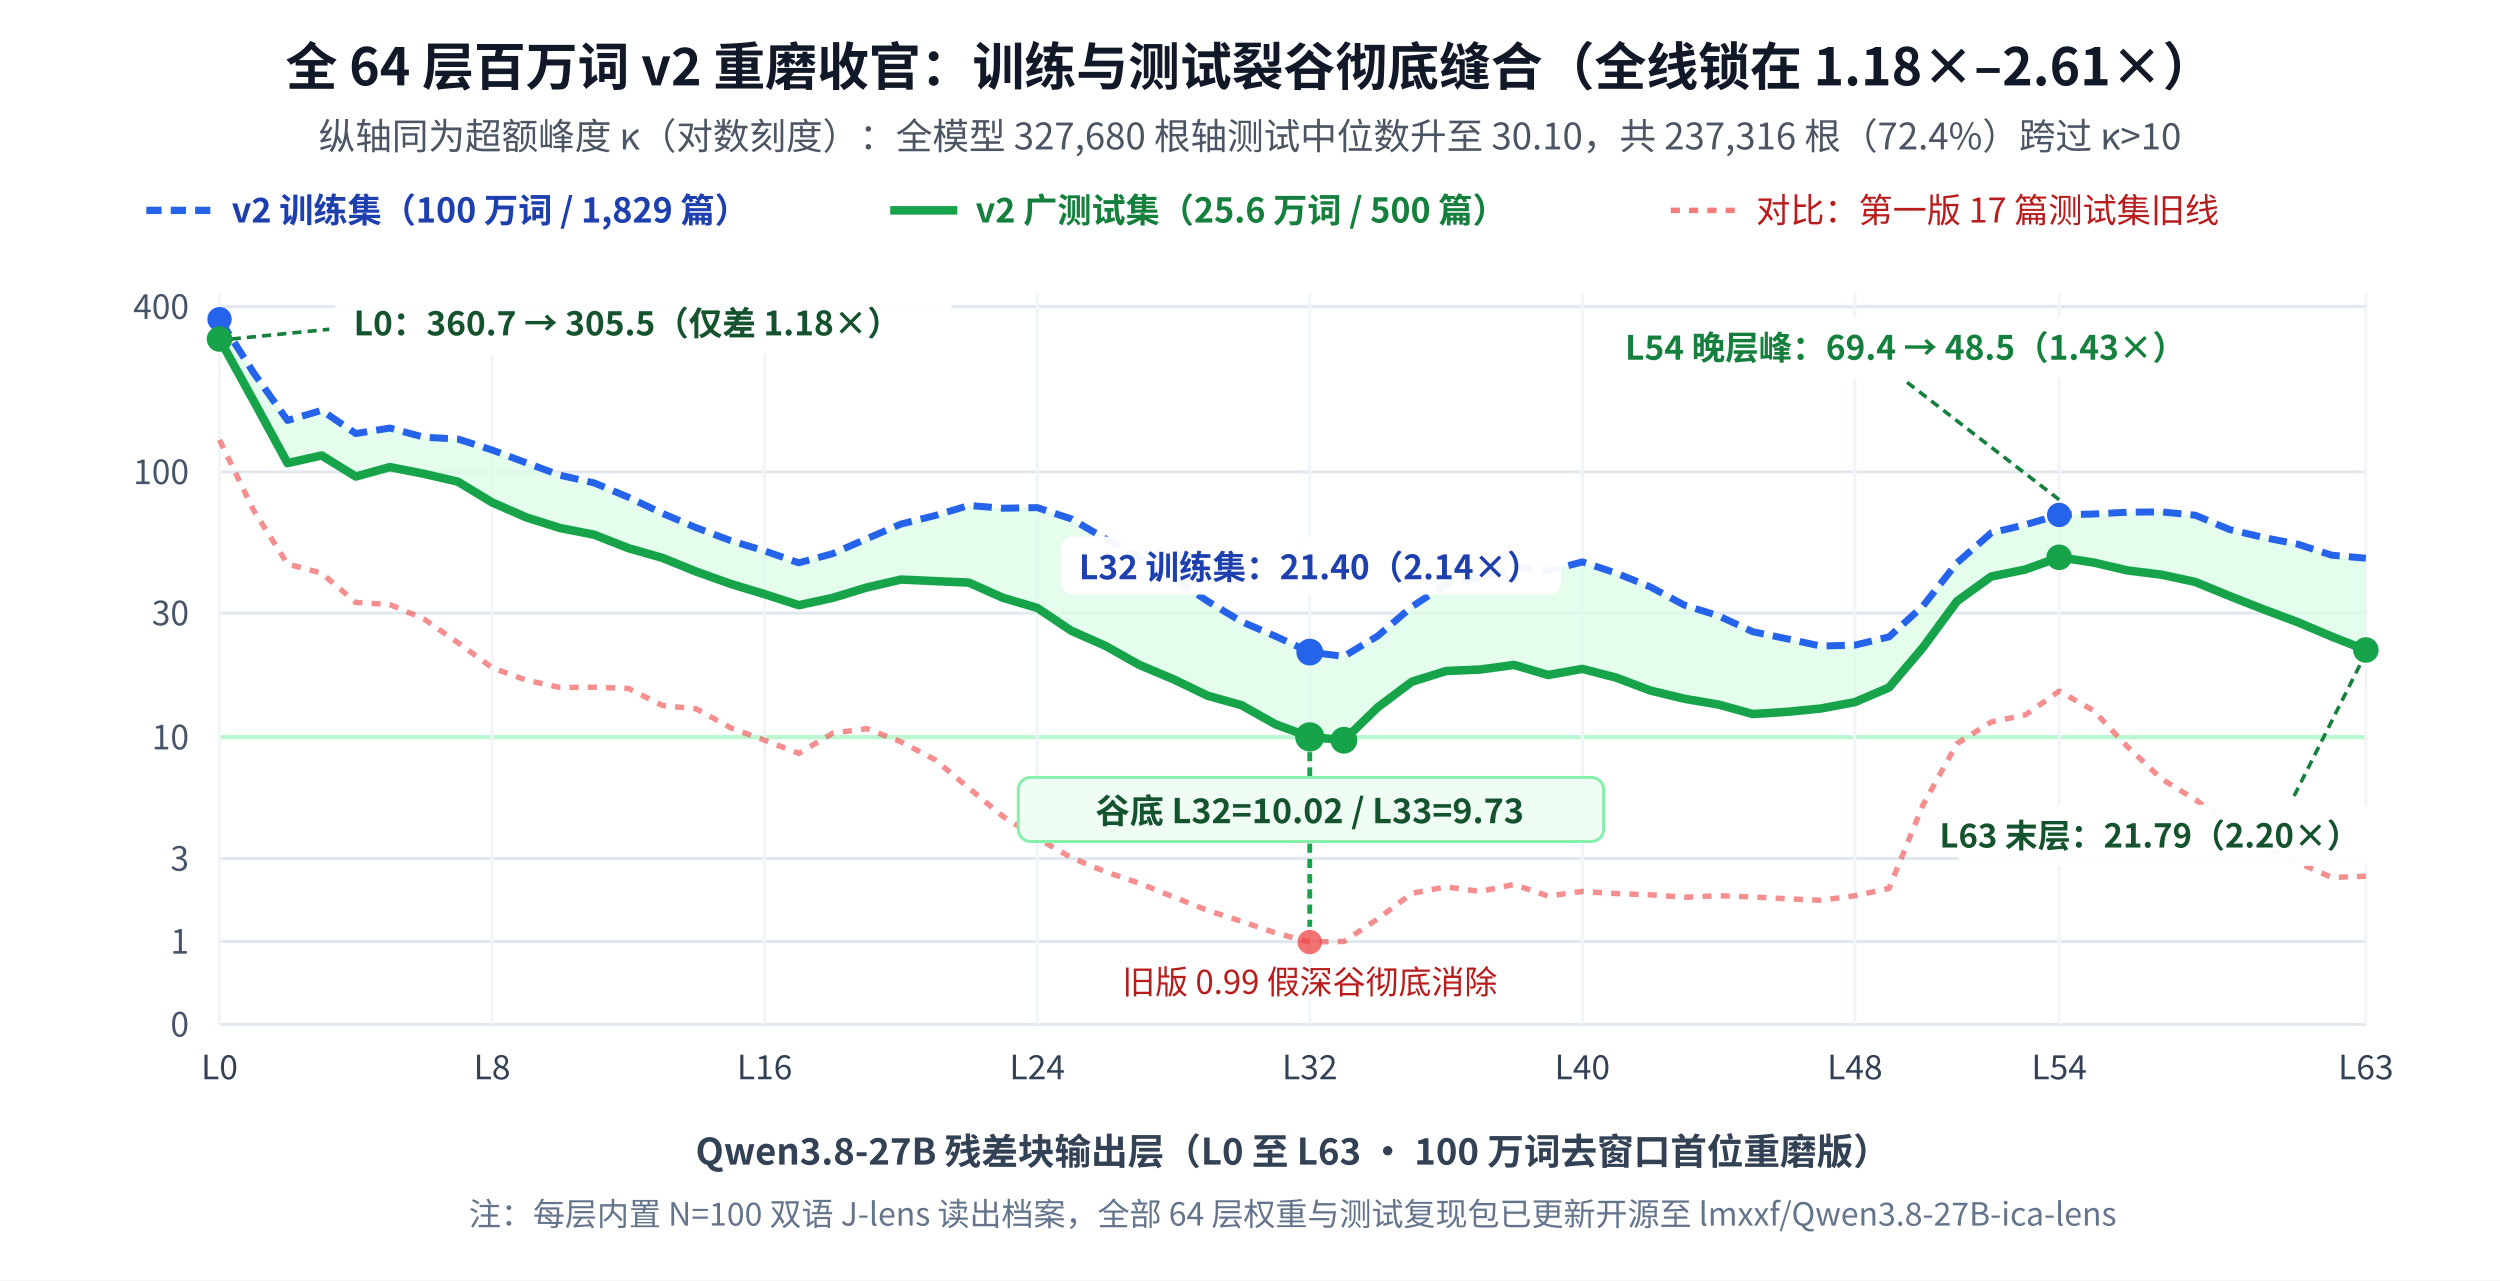
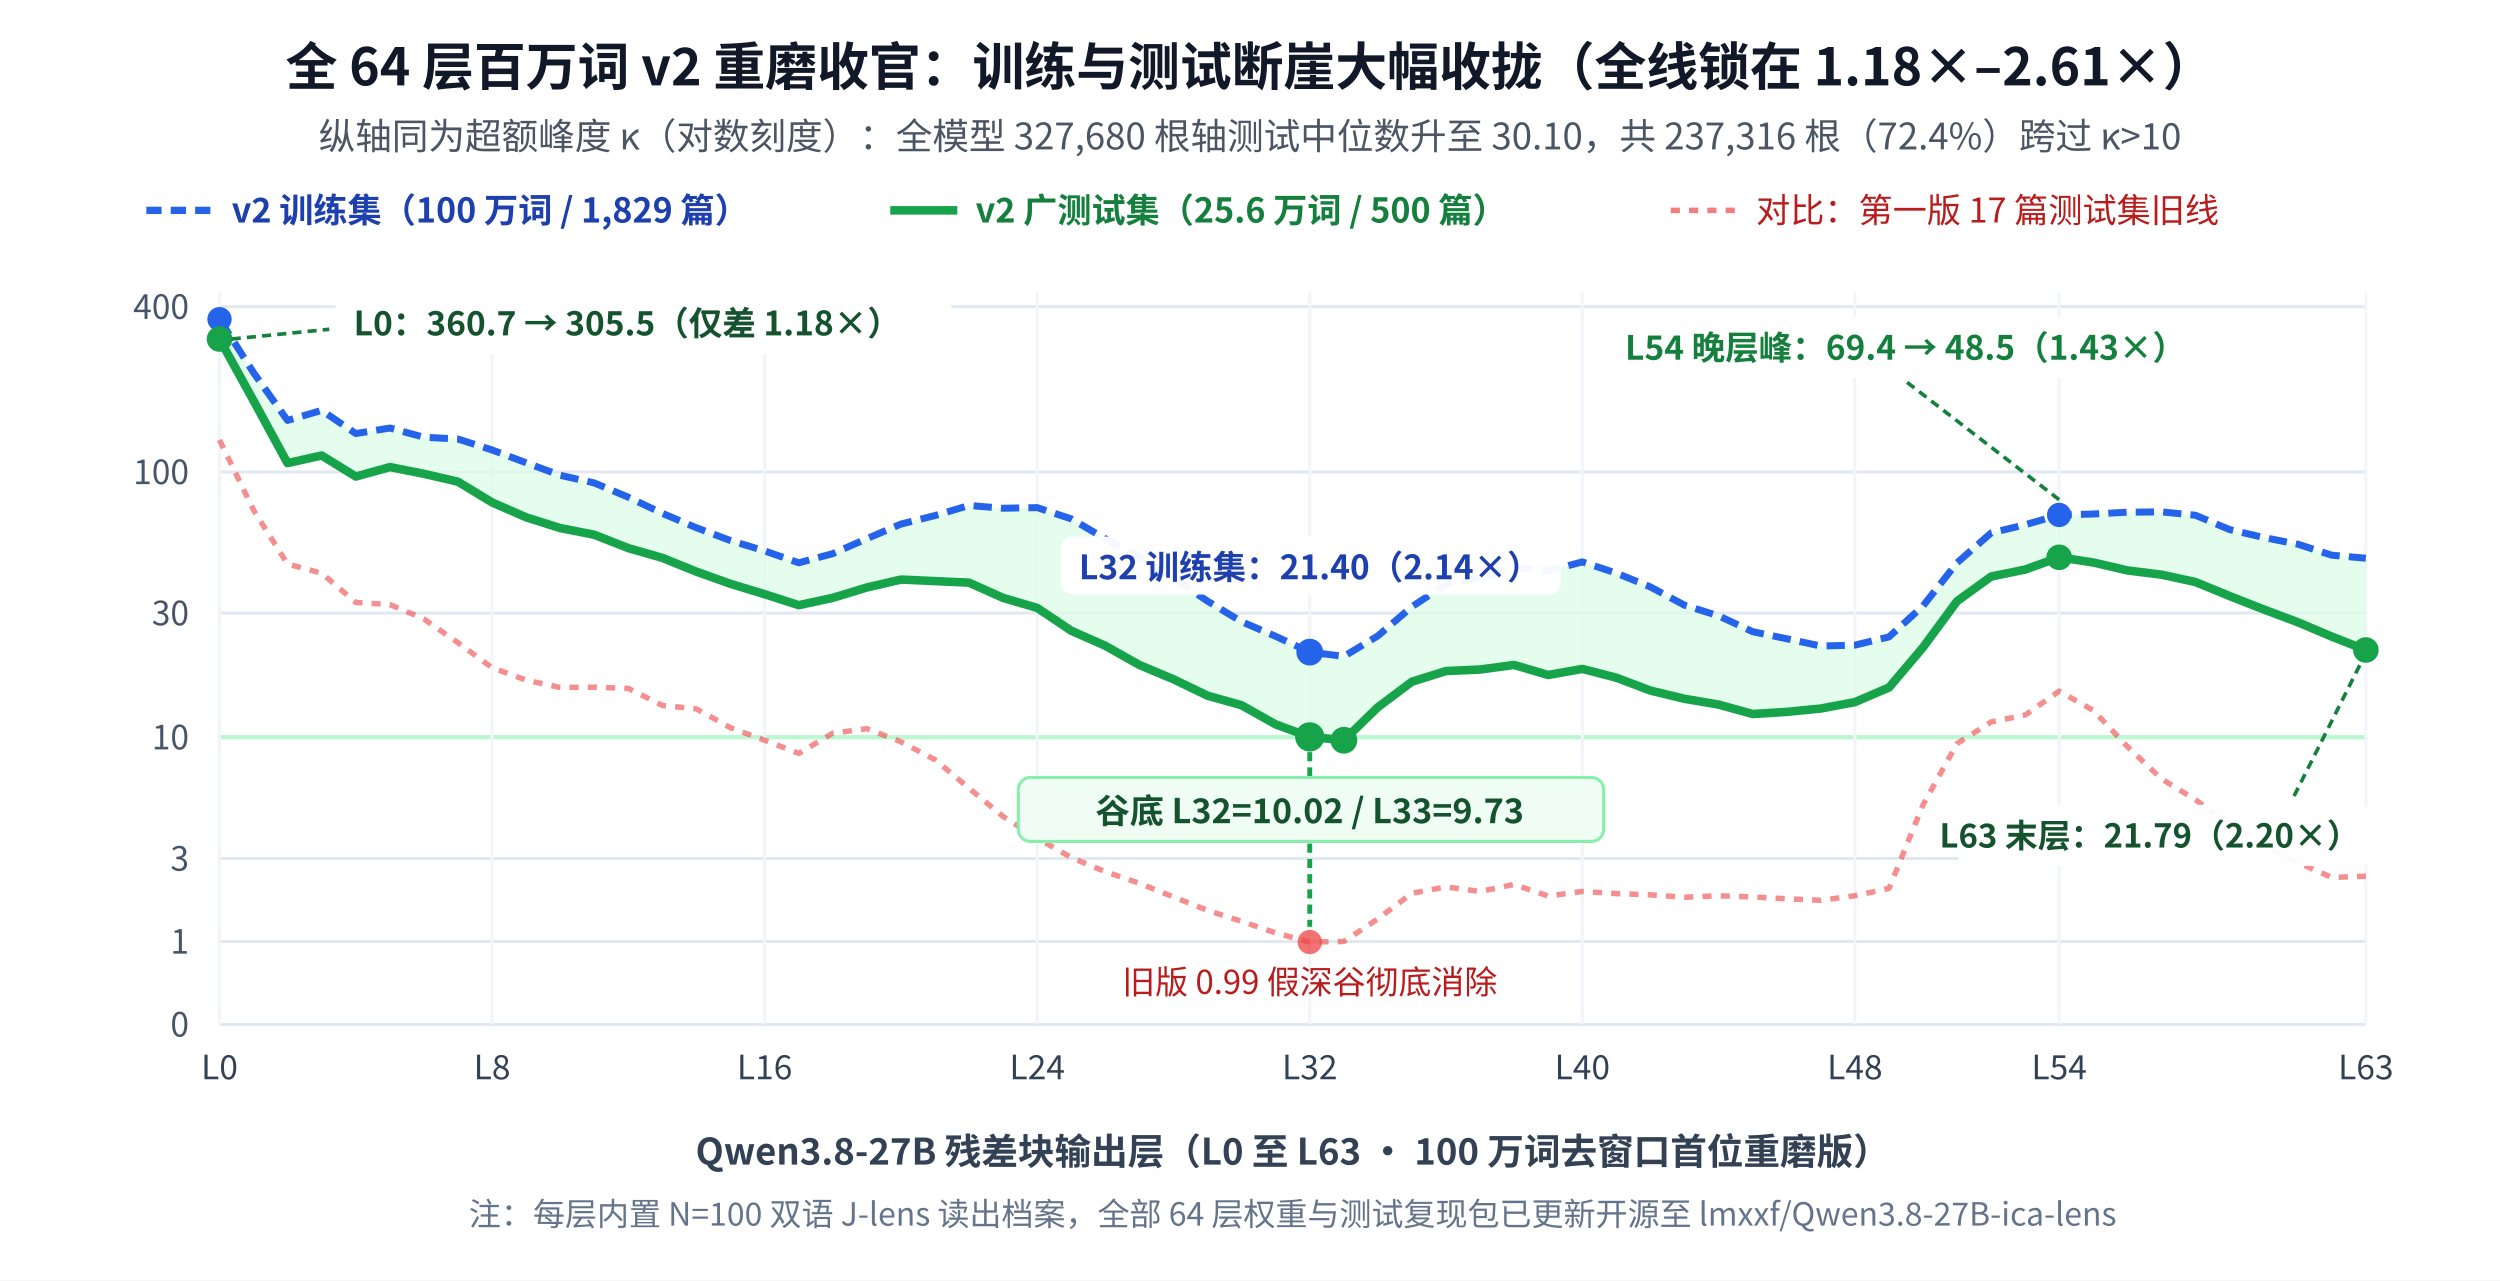
<svg xmlns="http://www.w3.org/2000/svg" viewBox="0 0 820 420" width="820" height="420" font-family="'WenQuanYi Micro Hei','Noto Sans CJK SC',sans-serif" style="background-color:#ffffff;">
  <rect width="820" height="420" fill="#ffffff" />
-   <text x="410" y="28" text-anchor="middle" font-size="17" font-weight="bold" fill="#111827">全 64 层百万词 v2 重磨收官：训练与测试裂谷彻底缝合（全线锁在 1.18×–2.61×）</text>
+   <text x="410" y="28" text-anchor="middle" font-size="17" font-weight="bold" fill="#111827">全 64 层百万词 v2 重磨收官：训练与测试断崖大幅收拢（全线锁在 1.18×–2.61×）</text>
  <text x="410" y="49" text-anchor="middle" font-size="12" fill="#4b5563">纵轴同为超额峰度 κ（对数刻度）：全模型 327,680 根轴测试中位数升至 30.10，共 237,316 根（72.4%）跨过 κ&gt;10</text>
  <line x1="48" y1="69" x2="70" y2="69" stroke="#2563eb" stroke-width="2.4" stroke-dasharray="5 3" />
  <text x="76" y="73" font-size="11.2" font-weight="bold" fill="#1e40af">v2 训练集（100 万词 / 1,829 篇）</text>
  <line x1="292" y1="69" x2="314" y2="69" stroke="#16a34a" stroke-width="2.8" />
  <text x="320" y="73" font-size="11.2" font-weight="bold" fill="#15803d">v2 广测试集（25.6 万词 / 500 篇）</text>
  <line x1="548" y1="69" x2="570" y2="69" stroke="#ef4444" stroke-width="1.8" stroke-dasharray="3 3" opacity="0.7" />
  <text x="576" y="73" font-size="11.2" fill="#b91c1c">对比：第一版 17 篇测试集旧线</text>
  <line x1="72.0" y1="336.0" x2="776.0" y2="336.0" stroke="#e2e8f0" stroke-width="1" />
  <text x="62.0" y="340.0" text-anchor="end" font-size="11" fill="#475569">0</text>
  <line x1="72.0" y1="308.8" x2="776.0" y2="308.8" stroke="#e2e8f0" stroke-width="1" />
  <text x="62.0" y="312.8" text-anchor="end" font-size="11" fill="#475569">1</text>
  <line x1="72.0" y1="281.6" x2="776.0" y2="281.6" stroke="#e2e8f0" stroke-width="1" />
  <text x="62.0" y="285.6" text-anchor="end" font-size="11" fill="#475569">3</text>
  <line x1="72.0" y1="241.8" x2="776.0" y2="241.8" stroke="#bbf7d0" stroke-width="1.4" />
  <text x="62.0" y="245.8" text-anchor="end" font-size="11" fill="#475569">10</text>
  <line x1="72.0" y1="201.1" x2="776.0" y2="201.1" stroke="#e2e8f0" stroke-width="1" />
  <text x="62.0" y="205.1" text-anchor="end" font-size="11" fill="#475569">30</text>
  <line x1="72.0" y1="154.8" x2="776.0" y2="154.8" stroke="#e2e8f0" stroke-width="1" />
  <text x="62.0" y="158.8" text-anchor="end" font-size="11" fill="#475569">100</text>
  <line x1="72.0" y1="100.6" x2="776.0" y2="100.6" stroke="#e2e8f0" stroke-width="1" />
  <text x="62.0" y="104.6" text-anchor="end" font-size="11" fill="#475569">400</text>
  <line x1="72.0" y1="96.0" x2="72.0" y2="336.0" stroke="#f1f5f9" stroke-width="1" />
  <text x="72.0" y="354.0" text-anchor="middle" font-size="11" fill="#334155">L0</text>
  <line x1="161.4" y1="96.0" x2="161.4" y2="336.0" stroke="#f1f5f9" stroke-width="1" />
  <text x="161.4" y="354.0" text-anchor="middle" font-size="11" fill="#334155">L8</text>
  <line x1="250.8" y1="96.0" x2="250.8" y2="336.0" stroke="#f1f5f9" stroke-width="1" />
  <text x="250.8" y="354.0" text-anchor="middle" font-size="11" fill="#334155">L16</text>
  <line x1="340.2" y1="96.0" x2="340.2" y2="336.0" stroke="#f1f5f9" stroke-width="1" />
  <text x="340.2" y="354.0" text-anchor="middle" font-size="11" fill="#334155">L24</text>
  <line x1="429.6" y1="96.0" x2="429.6" y2="336.0" stroke="#f1f5f9" stroke-width="1" />
  <text x="429.6" y="354.0" text-anchor="middle" font-size="11" fill="#334155">L32</text>
  <line x1="519.0" y1="96.0" x2="519.0" y2="336.0" stroke="#f1f5f9" stroke-width="1" />
  <text x="519.0" y="354.0" text-anchor="middle" font-size="11" fill="#334155">L40</text>
  <line x1="608.4" y1="96.0" x2="608.4" y2="336.0" stroke="#f1f5f9" stroke-width="1" />
  <text x="608.4" y="354.0" text-anchor="middle" font-size="11" fill="#334155">L48</text>
  <line x1="675.4" y1="96.0" x2="675.4" y2="336.0" stroke="#f1f5f9" stroke-width="1" />
  <text x="675.4" y="354.0" text-anchor="middle" font-size="11" fill="#334155">L54</text>
  <line x1="776.0" y1="96.0" x2="776.0" y2="336.0" stroke="#f1f5f9" stroke-width="1" />
  <text x="776.0" y="354.0" text-anchor="middle" font-size="11" fill="#334155">L63</text>
  <polyline points="72.0,144.3 83.2,167.4 94.3,185.0 105.5,188.0 116.7,197.6 127.9,198.3 139.0,203.0 150.2,210.8 161.4,219.0 172.6,223.1 183.7,225.5 194.9,225.4 206.1,225.8 217.3,231.4 228.4,232.5 239.6,238.7 250.8,242.8 262.0,247.1 273.1,240.5 284.3,239.0 295.5,243.3 306.7,249.2 317.8,258.5 329.0,267.8 340.2,274.9 351.4,281.3 362.5,285.9 373.7,289.7 384.9,294.2 396.1,298.6 407.2,302.2 418.4,306.0 429.6,309.0 440.8,308.8 451.9,301.4 463.1,293.0 474.3,290.9 485.5,292.4 496.6,290.1 507.8,293.9 519.0,292.4 530.2,293.1 541.3,293.5 552.5,294.3 563.7,293.8 574.9,294.2 586.0,294.8 597.2,295.3 608.4,293.8 619.6,291.4 630.7,264.1 641.9,243.9 653.1,236.8 664.3,234.5 675.4,226.7 686.6,233.0 697.8,244.9 709.0,255.5 720.1,262.3 731.3,270.6 742.5,277.3 753.7,282.9 764.8,287.8 776.0,287.4" fill="none" stroke="#ef4444" stroke-width="1.8" stroke-dasharray="3 3" opacity="0.6" stroke-linejoin="round" />
  <polygon points="72.0,104.7 83.2,122.3 94.3,137.9 105.5,134.6 116.7,142.2 127.9,140.4 139.0,143.4 150.2,144.0 161.4,147.6 172.6,151.8 183.7,155.9 194.9,158.4 206.1,163.1 217.3,168.4 228.4,173.1 239.6,177.3 250.8,180.7 262.0,184.6 273.1,181.6 284.3,176.7 295.5,171.9 306.7,169.1 317.8,165.8 329.0,166.7 340.2,166.5 351.4,170.2 362.5,176.7 373.7,182.8 384.9,189.6 396.1,197.2 407.2,203.9 418.4,208.7 429.6,213.9 440.8,215.3 451.9,208.6 463.1,199.0 474.3,191.6 485.5,189.5 496.6,186.1 507.8,187.3 519.0,184.3 530.2,188.0 541.3,192.5 552.5,198.5 563.7,202.0 574.9,207.2 586.0,209.5 597.2,211.9 608.4,211.6 619.6,208.9 630.7,198.8 641.9,184.6 653.1,174.8 664.3,172.1 675.4,168.9 686.6,168.6 697.8,168.0 709.0,167.9 720.1,169.0 731.3,173.7 742.5,176.3 753.7,178.5 764.8,182.1 776.0,183.1 776.0,213.2 764.8,208.8 753.7,204.1 742.5,199.9 731.3,195.5 720.1,190.9 709.0,188.5 697.8,187.1 686.6,184.5 675.4,182.8 664.3,186.8 653.1,189.1 641.9,197.2 630.7,212.4 619.6,225.5 608.4,230.3 597.2,232.4 586.0,233.5 574.9,234.2 563.7,231.1 552.5,229.2 541.3,226.5 530.2,222.3 519.0,219.4 507.8,221.4 496.6,218.1 485.5,219.6 474.3,220.1 463.1,223.6 451.9,232.0 440.8,242.8 429.6,241.7 418.4,237.6 407.2,231.3 396.1,228.2 384.9,222.8 373.7,218.1 362.5,211.8 351.4,206.9 340.2,199.4 329.0,196.1 317.8,191.1 306.7,190.6 295.5,190.1 284.3,192.7 273.1,196.1 262.0,198.5 250.8,194.9 239.6,191.5 228.4,187.5 217.3,183.0 206.1,179.8 194.9,175.4 183.7,173.2 172.6,169.7 161.4,164.8 150.2,158.0 139.0,155.4 127.9,153.2 116.7,156.3 105.5,149.4 94.3,151.9 83.2,131.5 72.0,111.2" fill="#dcfce7" opacity="0.75" />
  <polyline points="72.0,104.7 83.2,122.3 94.3,137.9 105.5,134.6 116.7,142.2 127.9,140.4 139.0,143.4 150.2,144.0 161.4,147.6 172.6,151.8 183.7,155.9 194.9,158.4 206.1,163.1 217.3,168.4 228.4,173.1 239.6,177.3 250.8,180.7 262.0,184.6 273.1,181.6 284.3,176.7 295.5,171.9 306.7,169.1 317.8,165.8 329.0,166.7 340.2,166.5 351.4,170.2 362.5,176.7 373.7,182.8 384.9,189.6 396.1,197.2 407.2,203.9 418.4,208.7 429.6,213.9 440.8,215.3 451.9,208.6 463.1,199.0 474.3,191.6 485.5,189.5 496.6,186.1 507.8,187.3 519.0,184.3 530.2,188.0 541.3,192.5 552.5,198.5 563.7,202.0 574.9,207.2 586.0,209.5 597.2,211.9 608.4,211.6 619.6,208.9 630.7,198.8 641.9,184.6 653.1,174.8 664.3,172.1 675.4,168.9 686.6,168.6 697.8,168.0 709.0,167.9 720.1,169.0 731.3,173.7 742.5,176.3 753.7,178.5 764.8,182.1 776.0,183.1" fill="none" stroke="#2563eb" stroke-width="2.3" stroke-dasharray="6 3" stroke-linejoin="round" />
  <polyline points="72.0,111.2 83.2,131.5 94.3,151.9 105.5,149.4 116.7,156.3 127.9,153.2 139.0,155.4 150.2,158.0 161.4,164.8 172.6,169.7 183.7,173.2 194.9,175.4 206.1,179.8 217.3,183.0 228.4,187.5 239.6,191.5 250.8,194.9 262.0,198.5 273.1,196.1 284.3,192.7 295.5,190.1 306.7,190.6 317.8,191.1 329.0,196.1 340.2,199.4 351.4,206.9 362.5,211.8 373.7,218.1 384.9,222.8 396.1,228.2 407.2,231.3 418.4,237.6 429.6,241.7 440.8,242.8 451.9,232.0 463.1,223.6 474.3,220.1 485.5,219.6 496.6,218.1 507.8,221.4 519.0,219.4 530.2,222.3 541.3,226.5 552.5,229.2 563.7,231.1 574.9,234.2 586.0,233.5 597.2,232.4 608.4,230.3 619.6,225.5 630.7,212.4 641.9,197.2 653.1,189.1 664.3,186.8 675.4,182.8 686.6,184.5 697.8,187.1 709.0,188.5 720.1,190.9 731.3,195.5 742.5,199.9 753.7,204.1 764.8,208.8 776.0,213.2" fill="none" stroke="#16a34a" stroke-width="2.8" stroke-linejoin="round" />
  <circle cx="72.0" cy="104.7" r="4.0" fill="#2563eb" />
  <circle cx="72.0" cy="111.2" r="4.2" fill="#16a34a" />
  <line x1="76.0" y1="111.2" x2="108" y2="108" stroke="#15803d" stroke-width="1.2" stroke-dasharray="3 2" />
  <rect x="110" y="96" width="202" height="20" rx="4" fill="#ffffff" opacity="0.95" />
  <text x="116" y="110" font-size="11" font-weight="bold" fill="#14532d">L0：360.7 → 305.5（仅差 1.18×）</text>
  <line x1="429.6" y1="246.7" x2="429.6" y2="304.0" stroke="#16a34a" stroke-width="1.6" stroke-dasharray="3 2" />
  <circle cx="429.6" cy="213.9" r="4.4" fill="#2563eb" />
  <circle cx="429.6" cy="241.7" r="4.8" fill="#16a34a" />
  <circle cx="440.8" cy="242.8" r="4.4" fill="#16a34a" />
  <circle cx="429.6" cy="309.0" r="4.0" fill="#ef4444" opacity="0.75" />
  <rect x="348" y="176" width="164" height="19" rx="4" fill="#ffffff" opacity="0.95" />
  <text x="429.6" y="190" text-anchor="middle" font-size="11" font-weight="bold" fill="#1e40af">L32 训练集：21.40（2.14×）</text>
  <rect x="334" y="255" width="192" height="21" rx="4" fill="#f0fdf4" stroke="#86efac" stroke-width="1" />
  <text x="429.6" y="270" text-anchor="middle" font-size="11.2" font-weight="bold" fill="#14532d">谷底 L32=10.02 / L33=9.73</text>
  <text x="429.6" y="326" text-anchor="middle" font-size="10.8" fill="#b91c1c">旧版 0.99 假深谷彻底消除</text>
  <circle cx="675.4" cy="168.9" r="4.0" fill="#2563eb" />
  <circle cx="675.4" cy="182.8" r="4.2" fill="#16a34a" />
  <line x1="675.4" y1="163.9" x2="625" y2="125" stroke="#15803d" stroke-width="1.2" stroke-dasharray="3 2" />
  <rect x="524" y="104" width="202" height="20" rx="4" fill="#ffffff" opacity="0.95" />
  <text x="625" y="118" text-anchor="middle" font-size="11" font-weight="bold" fill="#15803d">L54 晚层峰：69.4 → 48.5（1.43×）</text>
  <circle cx="776.0" cy="213.2" r="4.2" fill="#16a34a" />
  <line x1="774.0" y1="218.2" x2="752" y2="262" stroke="#15803d" stroke-width="1.2" stroke-dasharray="3 2" />
  <rect x="642" y="264" width="136" height="20" rx="4" fill="#ffffff" opacity="0.95" />
  <text x="774" y="278" text-anchor="end" font-size="10.8" font-weight="bold" fill="#14532d">L63 末层：21.79（2.20×）</text>
  <text x="424" y="382" text-anchor="middle" font-size="12" font-weight="bold" fill="#334155">Qwen3.8-27B 残差块输出层（L0 至 L63 · 100 万词去窗口首位重磨版）</text>
  <text x="424" y="402" text-anchor="middle" font-size="10.5" fill="#64748b">注：每层内置 N=100 双语 J-lens 读出档案，全部 64 层权重与测试复现包已更新开源至 lmxxf/Qwen3.8-27B-ica-lens</text>
</svg>
